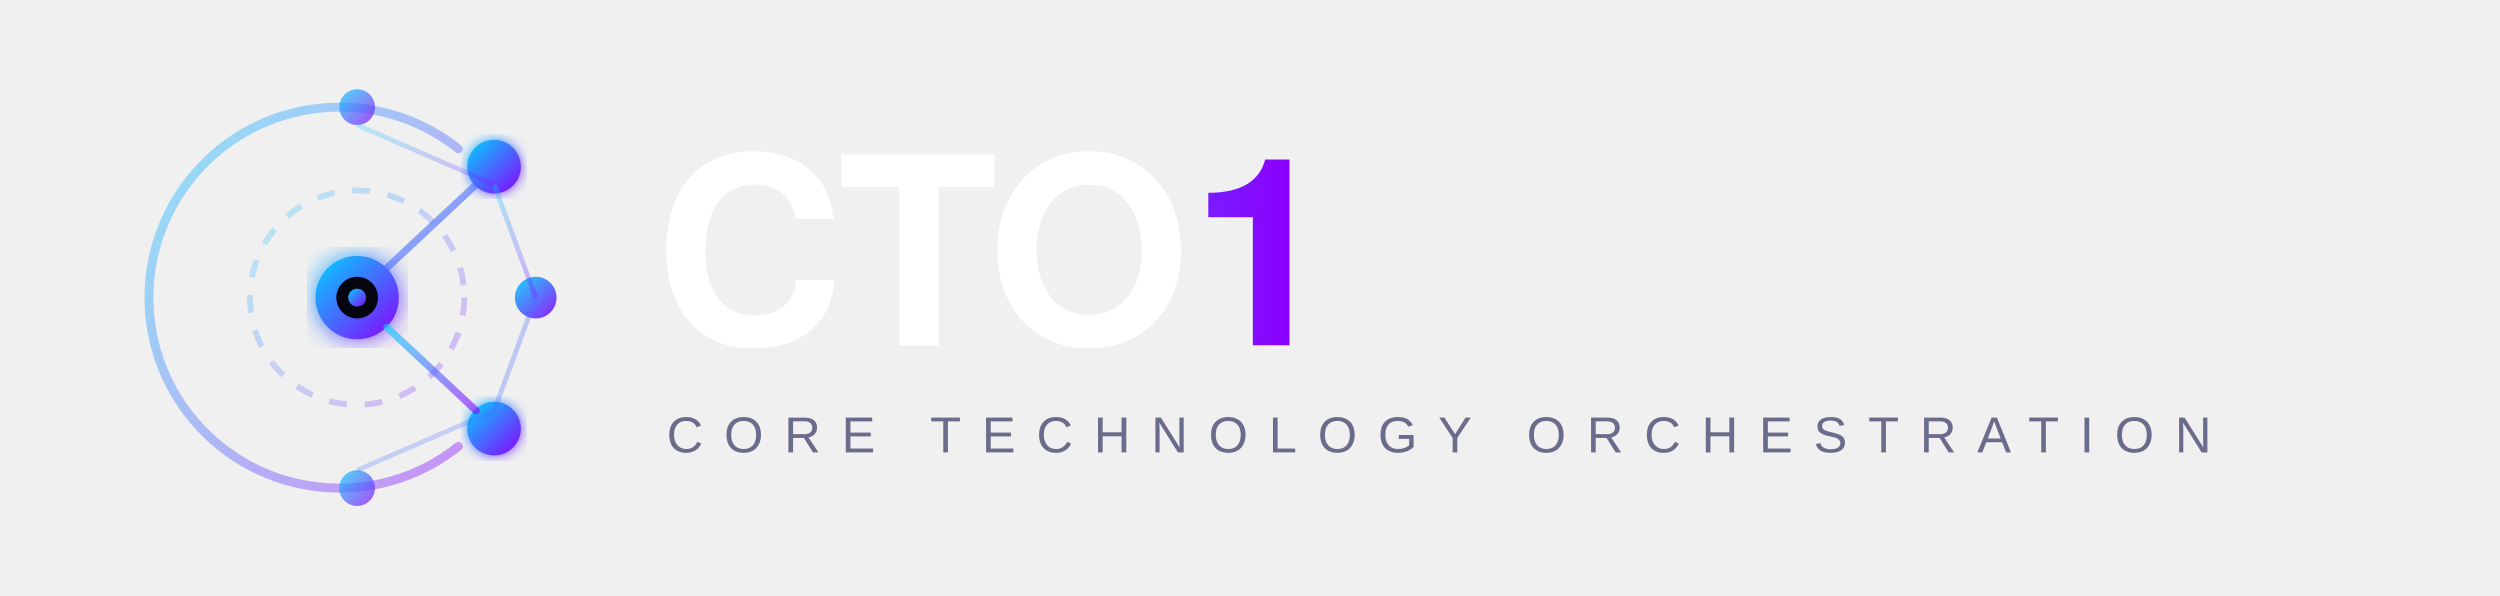
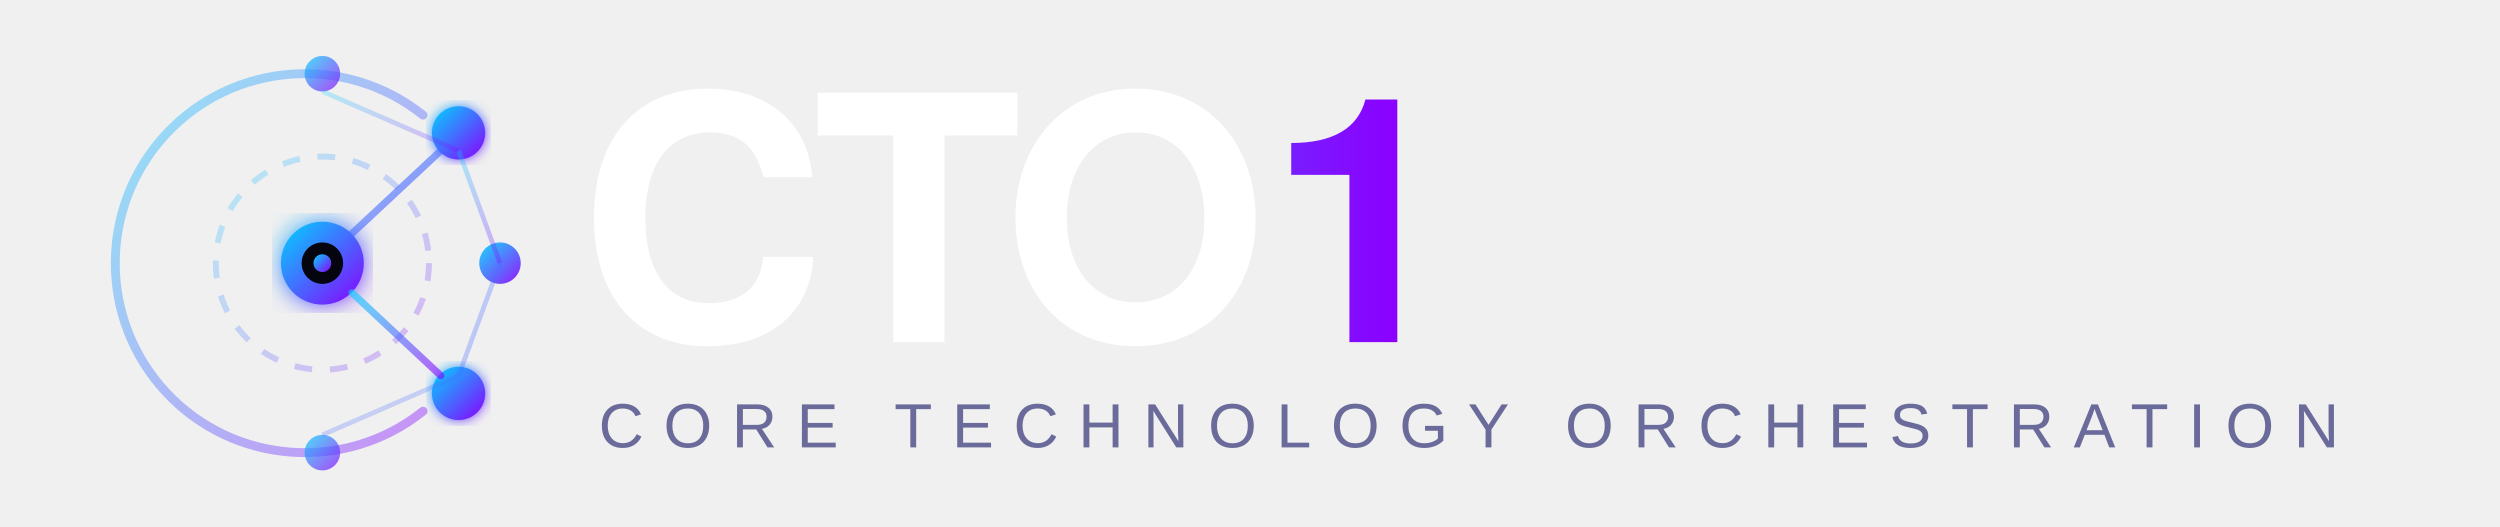
- <svg xmlns="http://www.w3.org/2000/svg" width="420" height="100" viewBox="0 0 420 100">
+ <svg xmlns="http://www.w3.org/2000/svg" width="380" height="80" viewBox="0 0 380 80">
  <defs>
    <linearGradient id="main-grad" x1="0%" y1="0%" x2="100%" y2="100%">
      <stop offset="0%" stop-color="#00D4FF" />
      <stop offset="100%" stop-color="#8B00FF" />
    </linearGradient>
    <linearGradient id="text-grad" x1="0%" y1="0%" x2="100%" y2="0%">
      <stop offset="0%" stop-color="#00D4FF" />
      <stop offset="100%" stop-color="#8B00FF" />
    </linearGradient>
    <filter id="glow">
      <feGaussianBlur stdDeviation="2" result="coloredBlur" />
      <feMerge>
        <feMergeNode in="coloredBlur" />
        <feMergeNode in="SourceGraphic" />
      </feMerge>
    </filter>
    <filter id="subtle-glow">
      <feGaussianBlur stdDeviation="1" result="coloredBlur" />
      <feMerge>
        <feMergeNode in="coloredBlur" />
        <feMergeNode in="SourceGraphic" />
      </feMerge>
    </filter>
  </defs>
-   <g transform="translate(10, 10)">
+   <g transform="translate(4, 4) scale(0.9)">
    <path d="M 67 15 A 32 32 0 1 0 67 65" stroke="url(#main-grad)" stroke-width="1.5" fill="none" stroke-linecap="round" opacity="0.4" />
    <circle cx="50" cy="40" r="18" stroke="url(#main-grad)" stroke-width="1" fill="none" opacity="0.25" stroke-dasharray="3 3" />
    <circle cx="50" cy="40" r="7" fill="url(#main-grad)" filter="url(#glow)" />
    <circle cx="50" cy="40" r="3.5" fill="#050510" />
    <circle cx="50" cy="40" r="1.5" fill="url(#main-grad)" />
    <circle cx="73" cy="18" r="4.5" fill="url(#main-grad)" filter="url(#subtle-glow)" />
    <circle cx="80" cy="40" r="3.5" fill="url(#main-grad)" fill-opacity="0.9" />
    <circle cx="73" cy="62" r="4.5" fill="url(#main-grad)" filter="url(#subtle-glow)" />
    <circle cx="50" cy="8" r="3" fill="url(#main-grad)" fill-opacity="0.7" />
    <circle cx="50" cy="72" r="3" fill="url(#main-grad)" fill-opacity="0.7" />
    <line x1="55" y1="35" x2="70" y2="21" stroke="url(#main-grad)" stroke-width="1.2" stroke-opacity="0.6" stroke-linecap="round" />
    <line x1="57" y1="40" x2="76.5" y2="40" stroke="url(#main-grad)" stroke-width="1.2" stroke-opacity="0.6" stroke-linecap="round" />
    <line x1="55" y1="45" x2="70" y2="59" stroke="url(#main-grad)" stroke-width="1.2" stroke-opacity="0.6" stroke-linecap="round" />
    <line x1="50" y1="33" x2="50" y2="11" stroke="url(#main-grad)" stroke-width="1" stroke-opacity="0.45" stroke-linecap="round" />
    <line x1="50" y1="47" x2="50" y2="69" stroke="url(#main-grad)" stroke-width="1" stroke-opacity="0.45" stroke-linecap="round" />
    <line x1="73" y1="21" x2="80" y2="40" stroke="url(#main-grad)" stroke-width="0.8" stroke-opacity="0.3" />
    <line x1="80" y1="40" x2="73" y2="59" stroke="url(#main-grad)" stroke-width="0.8" stroke-opacity="0.3" />
    <line x1="50" y1="11" x2="73" y2="21" stroke="url(#main-grad)" stroke-width="0.8" stroke-opacity="0.25" />
    <line x1="73" y1="59" x2="50" y2="69" stroke="url(#main-grad)" stroke-width="0.8" stroke-opacity="0.25" />
  </g>
-   <g transform="translate(110, 0)">
-     <text x="0" y="58" font-family="Arial Black, Helvetica Neue, sans-serif" font-weight="900" font-size="44" letter-spacing="-1" fill="white">CTO<tspan fill="url(#text-grad)">1</tspan>
+   <g transform="translate(88, 0)">
+     <text x="0" y="52" font-family="Arial Black, Helvetica Neue, sans-serif" font-weight="900" font-size="52" letter-spacing="-2" fill="white">CTO<tspan fill="url(#text-grad)">1</tspan>
    </text>
-     <text x="2" y="76" font-family="Arial, Helvetica, sans-serif" font-size="8.5" letter-spacing="3.5" fill="#6B6B8B" font-weight="400">CORE TECHNOLOGY ORCHESTRATION</text>
+     <text x="3" y="68" font-family="Arial, Helvetica, sans-serif" font-size="9.5" letter-spacing="3" fill="#6B6B9B" font-weight="500">CORE TECHNOLOGY ORCHESTRATION</text>
  </g>
</svg>
